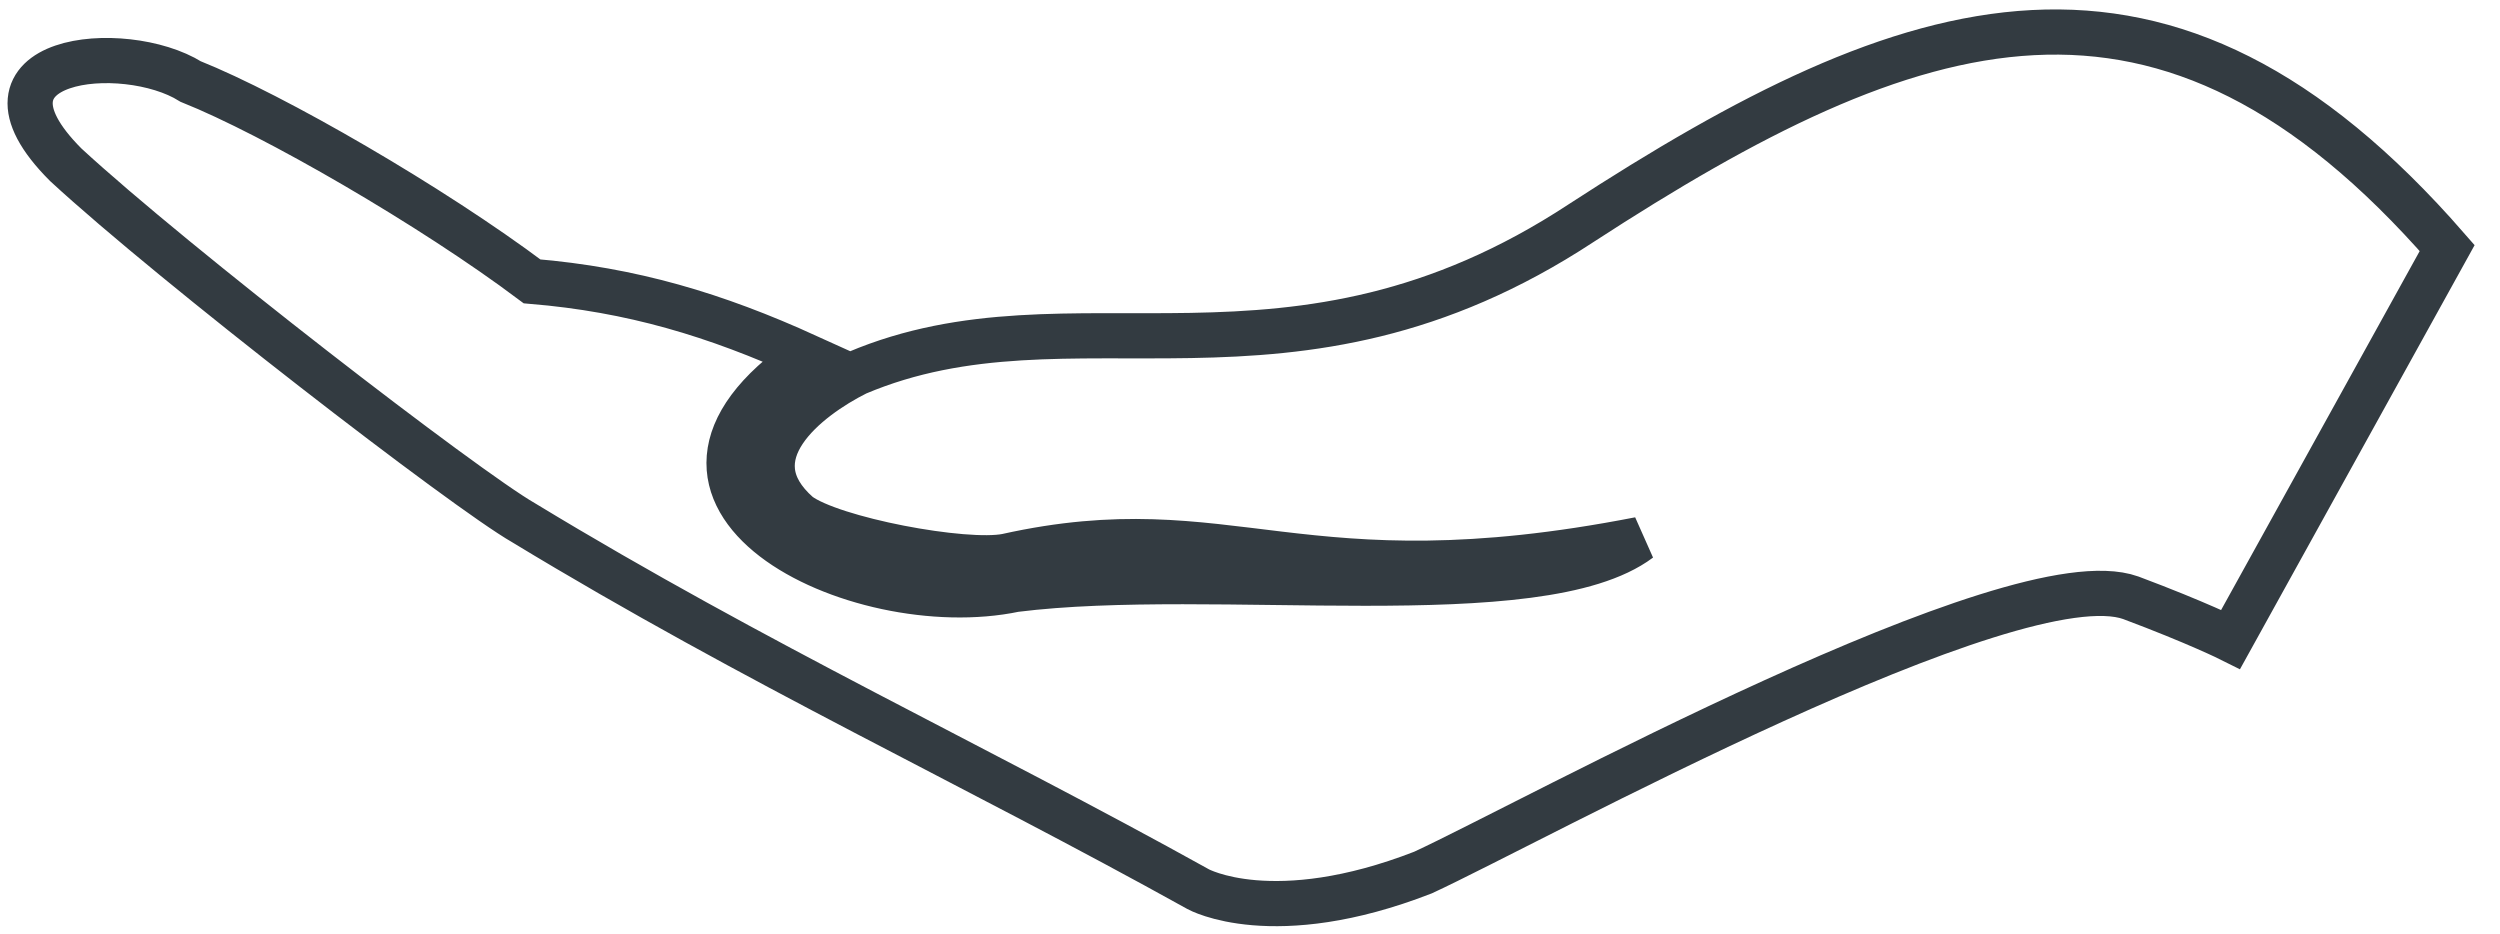
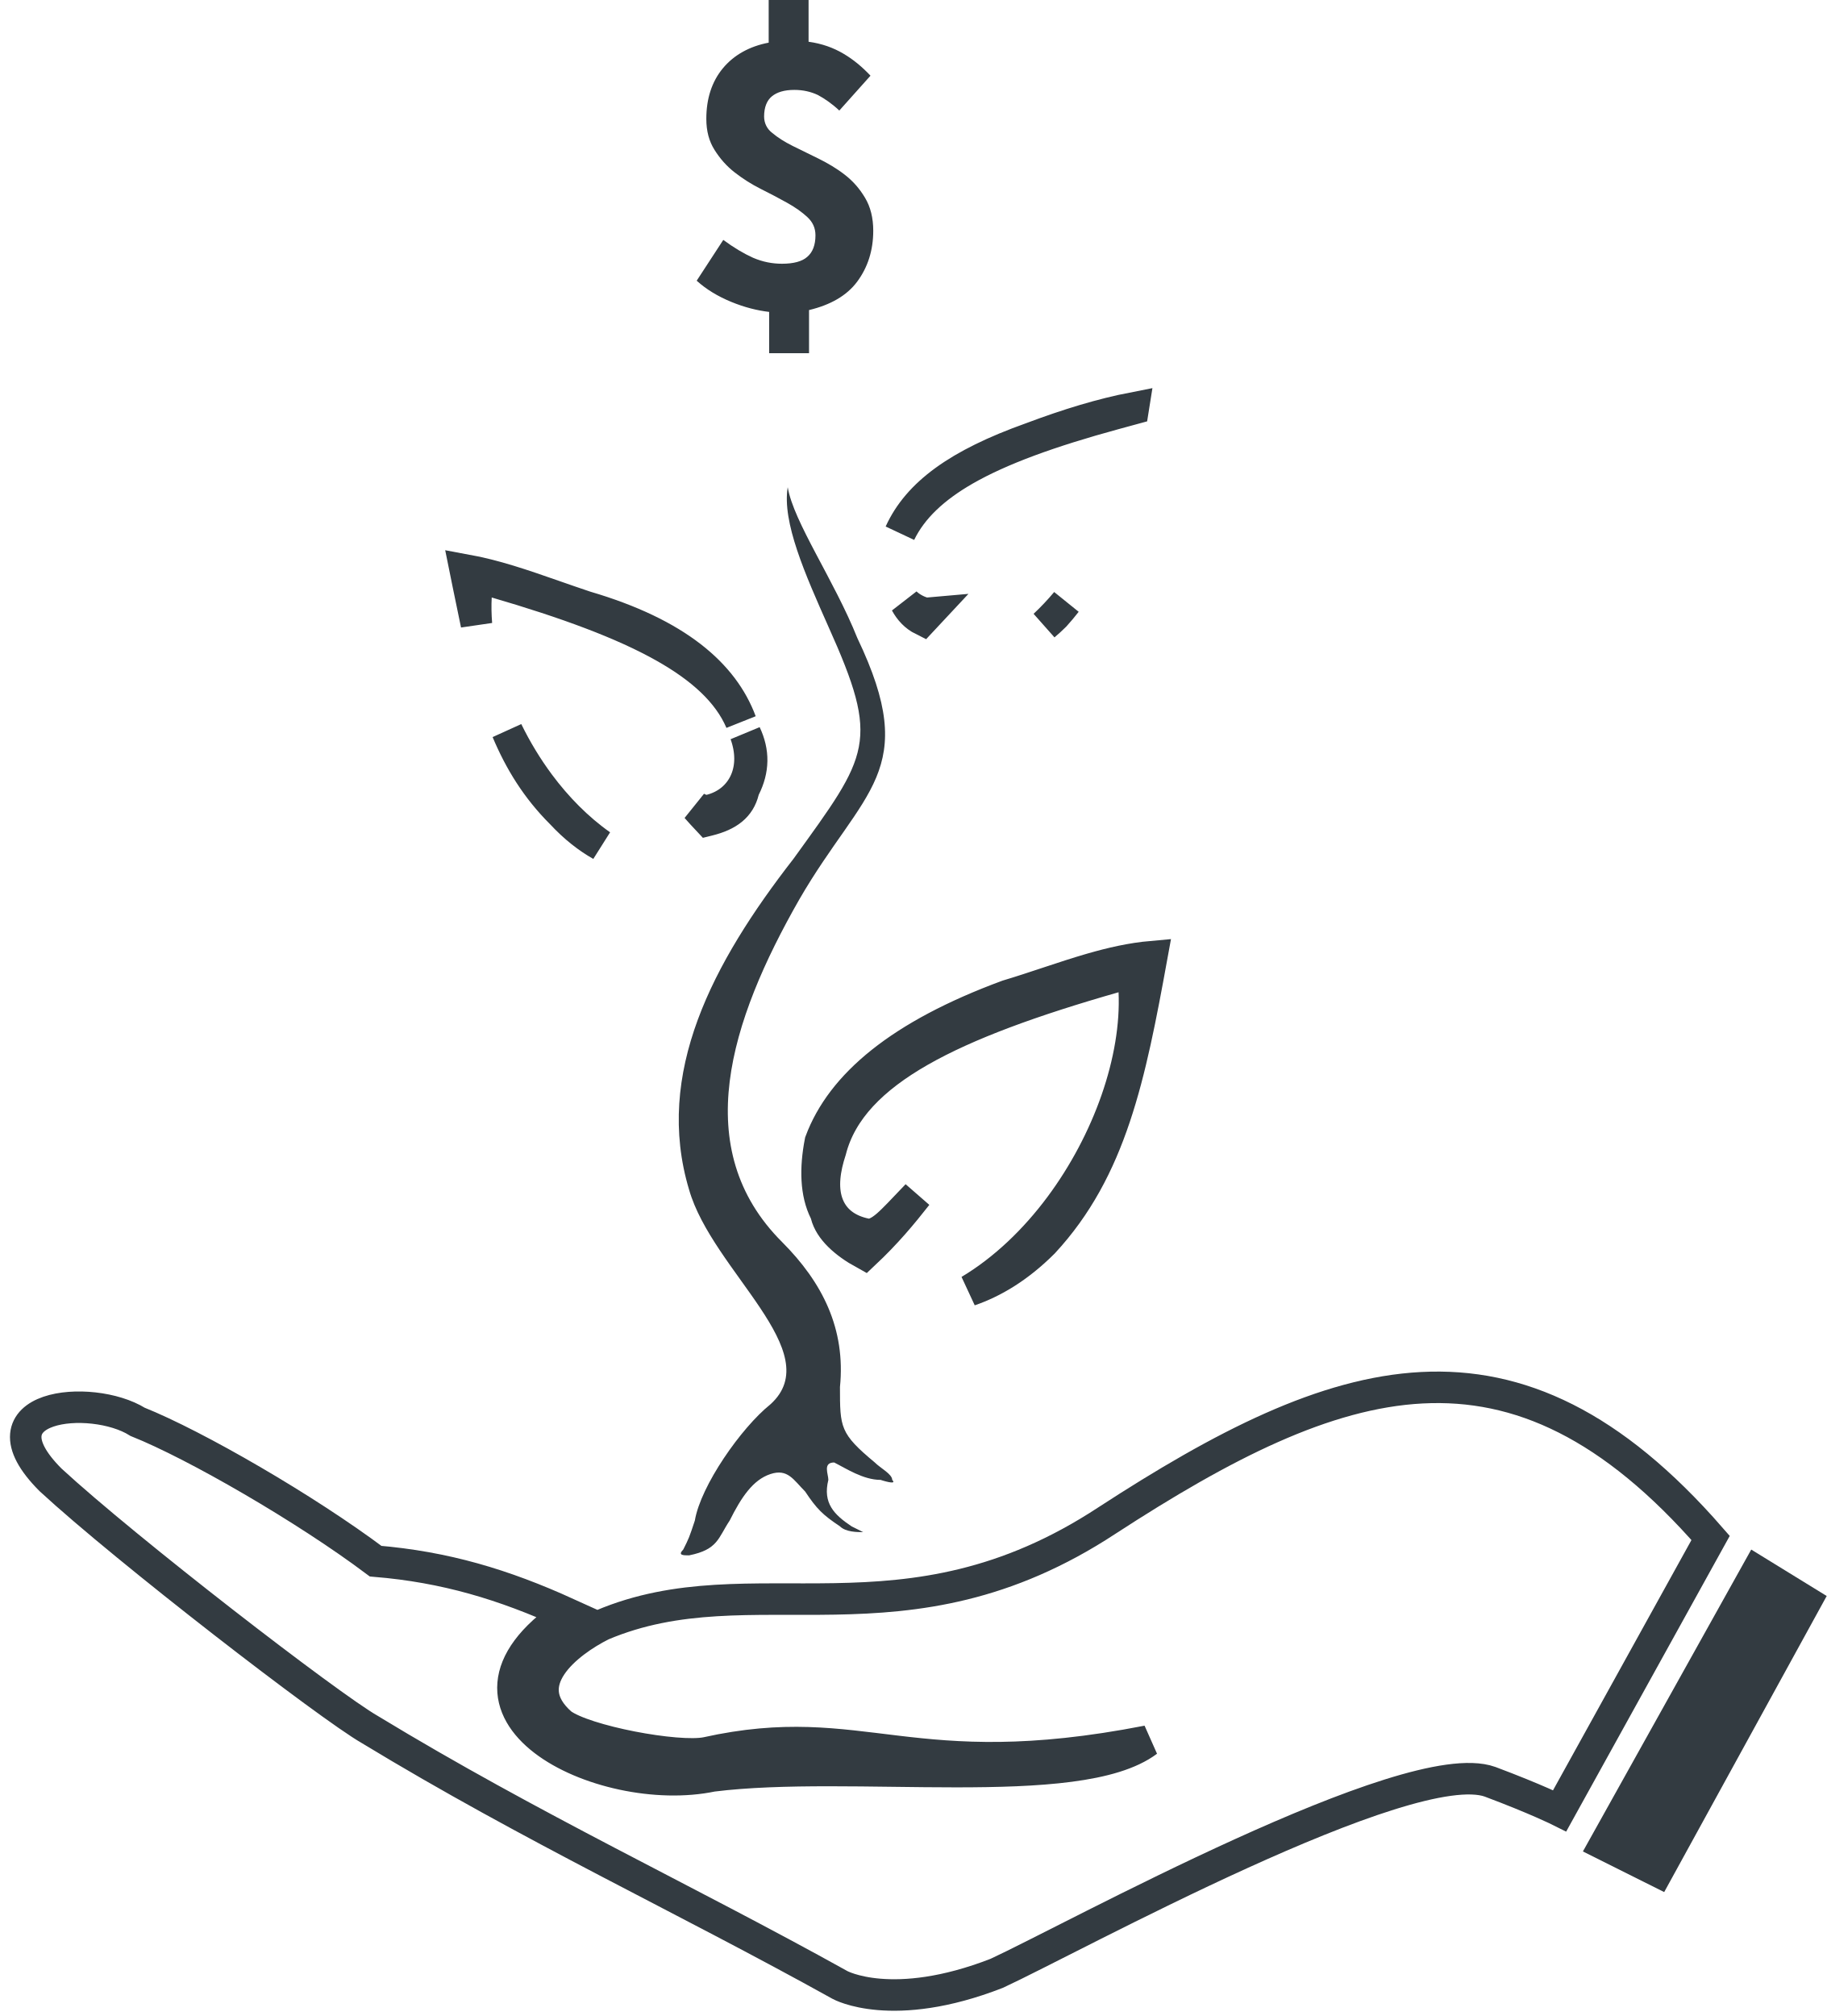
- <svg xmlns="http://www.w3.org/2000/svg" width="83" height="31" viewBox="0 0 83 31" fill="none">
-   <path fill-rule="evenodd" clip-rule="evenodd" d="M81.246 8.236C71.847 -2.546 63.553 0.219 52.496 7.406C42.821 13.764 35.633 9.341 28.445 12.382C26.787 13.211 24.299 15.146 26.51 17.082C27.616 17.911 32.039 18.74 33.422 18.464C40.885 16.805 43.097 20.122 54.431 17.911C51.114 20.399 40.333 18.74 33.698 19.57C28.445 20.675 19.876 16.529 26.787 11.829C23.746 10.447 20.982 9.618 17.664 9.341C14.347 6.853 9.095 3.812 6.33 2.707C4.119 1.324 -1.41 1.877 2.184 5.471C5.777 8.788 15.453 16.252 17.388 17.358C25.128 22.058 32.316 25.375 39.78 29.521C39.78 29.521 42.268 30.904 47.243 28.969C50.837 27.31 66.871 18.464 70.741 19.846C72.953 20.675 74.058 21.228 74.058 21.228L81.246 8.236Z" stroke="#333B41" stroke-width="1.5" />
+ <svg xmlns="http://www.w3.org/2000/svg" width="87" height="96" viewBox="0 0 87 96" fill="none">
+   <path d="M39.974 5.264C39.624 4.936 39.275 4.696 38.947 4.521C38.62 4.368 38.248 4.281 37.833 4.281C37.353 4.281 37.003 4.39 36.763 4.587C36.523 4.783 36.392 5.111 36.392 5.548C36.392 5.854 36.523 6.138 36.785 6.334C37.047 6.553 37.353 6.749 37.746 6.946C38.139 7.142 38.554 7.339 38.991 7.557C39.428 7.776 39.843 8.016 40.236 8.322C40.629 8.628 40.935 8.977 41.197 9.414C41.459 9.851 41.59 10.375 41.59 10.987C41.59 11.926 41.328 12.734 40.826 13.411C40.323 14.088 39.537 14.525 38.532 14.765V16.819H36.632V14.853C36.064 14.787 35.453 14.634 34.819 14.372C34.186 14.11 33.64 13.782 33.181 13.367L34.448 11.424C34.95 11.795 35.431 12.079 35.867 12.275C36.326 12.472 36.785 12.559 37.244 12.559C37.79 12.559 38.205 12.45 38.445 12.232C38.707 12.013 38.838 11.664 38.838 11.205C38.838 10.856 38.707 10.572 38.445 10.331C38.183 10.091 37.877 9.873 37.484 9.654C37.091 9.436 36.676 9.217 36.239 8.999C35.802 8.781 35.387 8.518 34.994 8.213C34.601 7.907 34.295 7.557 34.033 7.142C33.771 6.727 33.64 6.247 33.64 5.657C33.64 4.696 33.902 3.888 34.426 3.254C34.95 2.621 35.693 2.206 36.61 2.031V0H38.51V1.988C39.144 2.075 39.69 2.272 40.17 2.556C40.651 2.839 41.066 3.189 41.459 3.604L39.974 5.264Z" fill="#333B41" />
+   <path fill-rule="evenodd" clip-rule="evenodd" d="M87 76L83.406 73.789L75.389 88.164L79.26 90.099L87 76Z" fill="#333B41" />
+   <path fill-rule="evenodd" clip-rule="evenodd" d="M81.471 73.236C72.072 62.454 63.779 65.219 52.721 72.406C43.045 78.764 35.858 74.341 28.671 77.382C27.012 78.212 24.524 80.147 26.735 82.082C27.841 82.911 32.264 83.74 33.646 83.464C41.11 81.805 43.322 85.123 54.656 82.911C51.339 85.399 40.557 83.74 33.923 84.57C28.671 85.675 20.101 81.529 27.012 76.829C23.971 75.447 21.207 74.618 17.889 74.341C14.572 71.853 9.32 68.812 6.555 67.707C4.344 66.325 -1.185 66.877 2.409 70.471C6.002 73.788 15.678 81.252 17.613 82.358C25.353 87.058 32.541 90.375 40.005 94.522C40.005 94.522 42.493 95.904 47.468 93.969C51.062 92.31 67.096 83.464 70.966 84.846C73.177 85.675 74.283 86.228 74.283 86.228L81.471 73.236Z" stroke="#333B41" stroke-width="1.5" />
+   <path fill-rule="evenodd" clip-rule="evenodd" d="M34.753 72.406C35.306 71.3 35.859 70.471 36.688 70.195C37.517 69.918 37.794 70.471 38.346 71.024C38.899 71.853 39.176 72.13 40.005 72.683C40.282 72.959 40.834 72.959 41.111 72.959L40.558 72.683C39.729 72.13 39.176 71.577 39.452 70.471C39.452 70.195 39.176 69.642 39.729 69.642C40.282 69.918 41.111 70.471 41.94 70.471C41.94 70.471 42.77 70.748 42.493 70.471C42.493 70.195 41.94 69.918 41.664 69.642C40.005 68.26 40.005 67.983 40.005 66.048C40.282 63.284 39.176 61.072 37.241 59.137C32.818 54.714 34.753 48.632 38.07 42.827C41.111 37.575 43.875 36.745 40.834 30.387C39.729 27.623 37.794 24.858 37.517 23.2C37.517 22.647 37.517 22.923 37.517 23.2C37.241 24.858 38.346 27.346 39.452 29.834C41.94 35.363 41.387 35.916 37.794 40.892C33.923 45.868 31.159 51.12 32.818 56.649C33.923 60.519 39.452 64.389 36.688 66.877C35.306 67.983 33.371 70.748 33.094 72.406C32.818 73.235 32.818 73.235 32.541 73.788C32.265 74.065 32.541 74.065 32.818 74.065C34.2 73.788 34.2 73.235 34.753 72.406Z" fill="#333B41" />
+   <path d="M53.068 46.529L53.98 46.268L54.023 47.216C54.171 50.468 52.779 54.366 50.489 57.443C49.302 59.038 47.84 60.455 46.18 61.449C47.273 61.074 48.476 60.384 49.693 59.169C52.928 55.679 53.82 51.242 54.856 45.554C53.89 45.64 52.939 45.856 51.962 46.139C51.321 46.325 50.677 46.536 50.011 46.757C49.971 46.77 49.93 46.784 49.89 46.797C49.272 47.002 48.636 47.213 47.983 47.409C42.854 49.302 40.079 51.66 39.071 54.364C38.82 55.654 38.855 56.819 39.294 57.696L39.33 57.77L39.35 57.849C39.524 58.543 40.225 59.185 41.166 59.702C42.218 58.713 42.95 57.83 43.671 56.912C43.496 57.093 43.332 57.265 43.177 57.428C43.051 57.56 42.931 57.686 42.816 57.806C42.62 58.008 42.429 58.199 42.255 58.35C42.097 58.486 41.877 58.658 41.624 58.743L41.435 58.806L41.24 58.767C40.345 58.588 39.673 58.093 39.397 57.266C39.15 56.525 39.273 55.655 39.561 54.78C40.055 52.847 41.571 51.336 43.814 50.054C46.072 48.764 49.184 47.639 53.068 46.529Z" stroke="#333B41" stroke-width="1.5" />
+   <path d="M26.36 28.364C24.883 27.849 23.598 27.401 22.159 27.138C22.208 27.379 22.256 27.617 22.304 27.854C22.435 28.496 22.562 29.12 22.691 29.725C22.655 29.277 22.647 28.838 22.67 28.412L22.719 27.467L23.629 27.732C26.961 28.704 29.654 29.69 31.631 30.805C33.395 31.799 34.682 32.947 35.288 34.367C34.449 32.106 32.237 30.169 27.907 28.895L27.894 28.891L27.881 28.887C27.346 28.708 26.842 28.533 26.36 28.364ZM25.685 37.331C25.1 36.544 24.585 35.692 24.153 34.809C24.759 36.253 25.558 37.547 26.713 38.703L26.723 38.712L26.733 38.723C27.369 39.408 28.008 39.9 28.625 40.247C27.505 39.458 26.514 38.446 25.685 37.331ZM35.464 37.515C35.898 36.647 35.911 35.813 35.502 34.946C35.785 35.732 35.797 36.513 35.511 37.179C35.205 37.893 34.593 38.388 33.829 38.578L33.617 38.631L33.41 38.562C33.325 38.534 33.244 38.497 33.168 38.455C33.342 38.653 33.526 38.855 33.722 39.063L33.742 39.058C34.7 38.819 35.224 38.403 35.407 37.669L35.427 37.589L35.464 37.515Z" stroke="#333B41" stroke-width="1.5" />
+   <path d="M50.782 28.673C50.456 29.062 50.108 29.432 49.74 29.777C49.907 29.637 50.075 29.484 50.243 29.317C50.433 29.107 50.612 28.892 50.782 28.673ZM53.99 19.463C53.993 19.448 53.996 19.434 53.998 19.419C52.467 19.717 50.89 20.195 49.114 20.862L49.114 20.862L49.103 20.866C45.625 22.108 43.715 23.508 42.864 25.382C43.443 24.192 44.486 23.221 45.954 22.377C47.663 21.396 50.017 20.547 53.076 19.712L53.99 19.463ZM43.914 29.164C43.613 29.064 43.353 28.91 43.14 28.712C43.328 29.058 43.588 29.341 43.95 29.521C44.056 29.411 44.157 29.304 44.255 29.198C44.221 29.201 44.186 29.203 44.151 29.203H44.029L43.914 29.164Z" stroke="#333B41" stroke-width="1.5" />
</svg>
